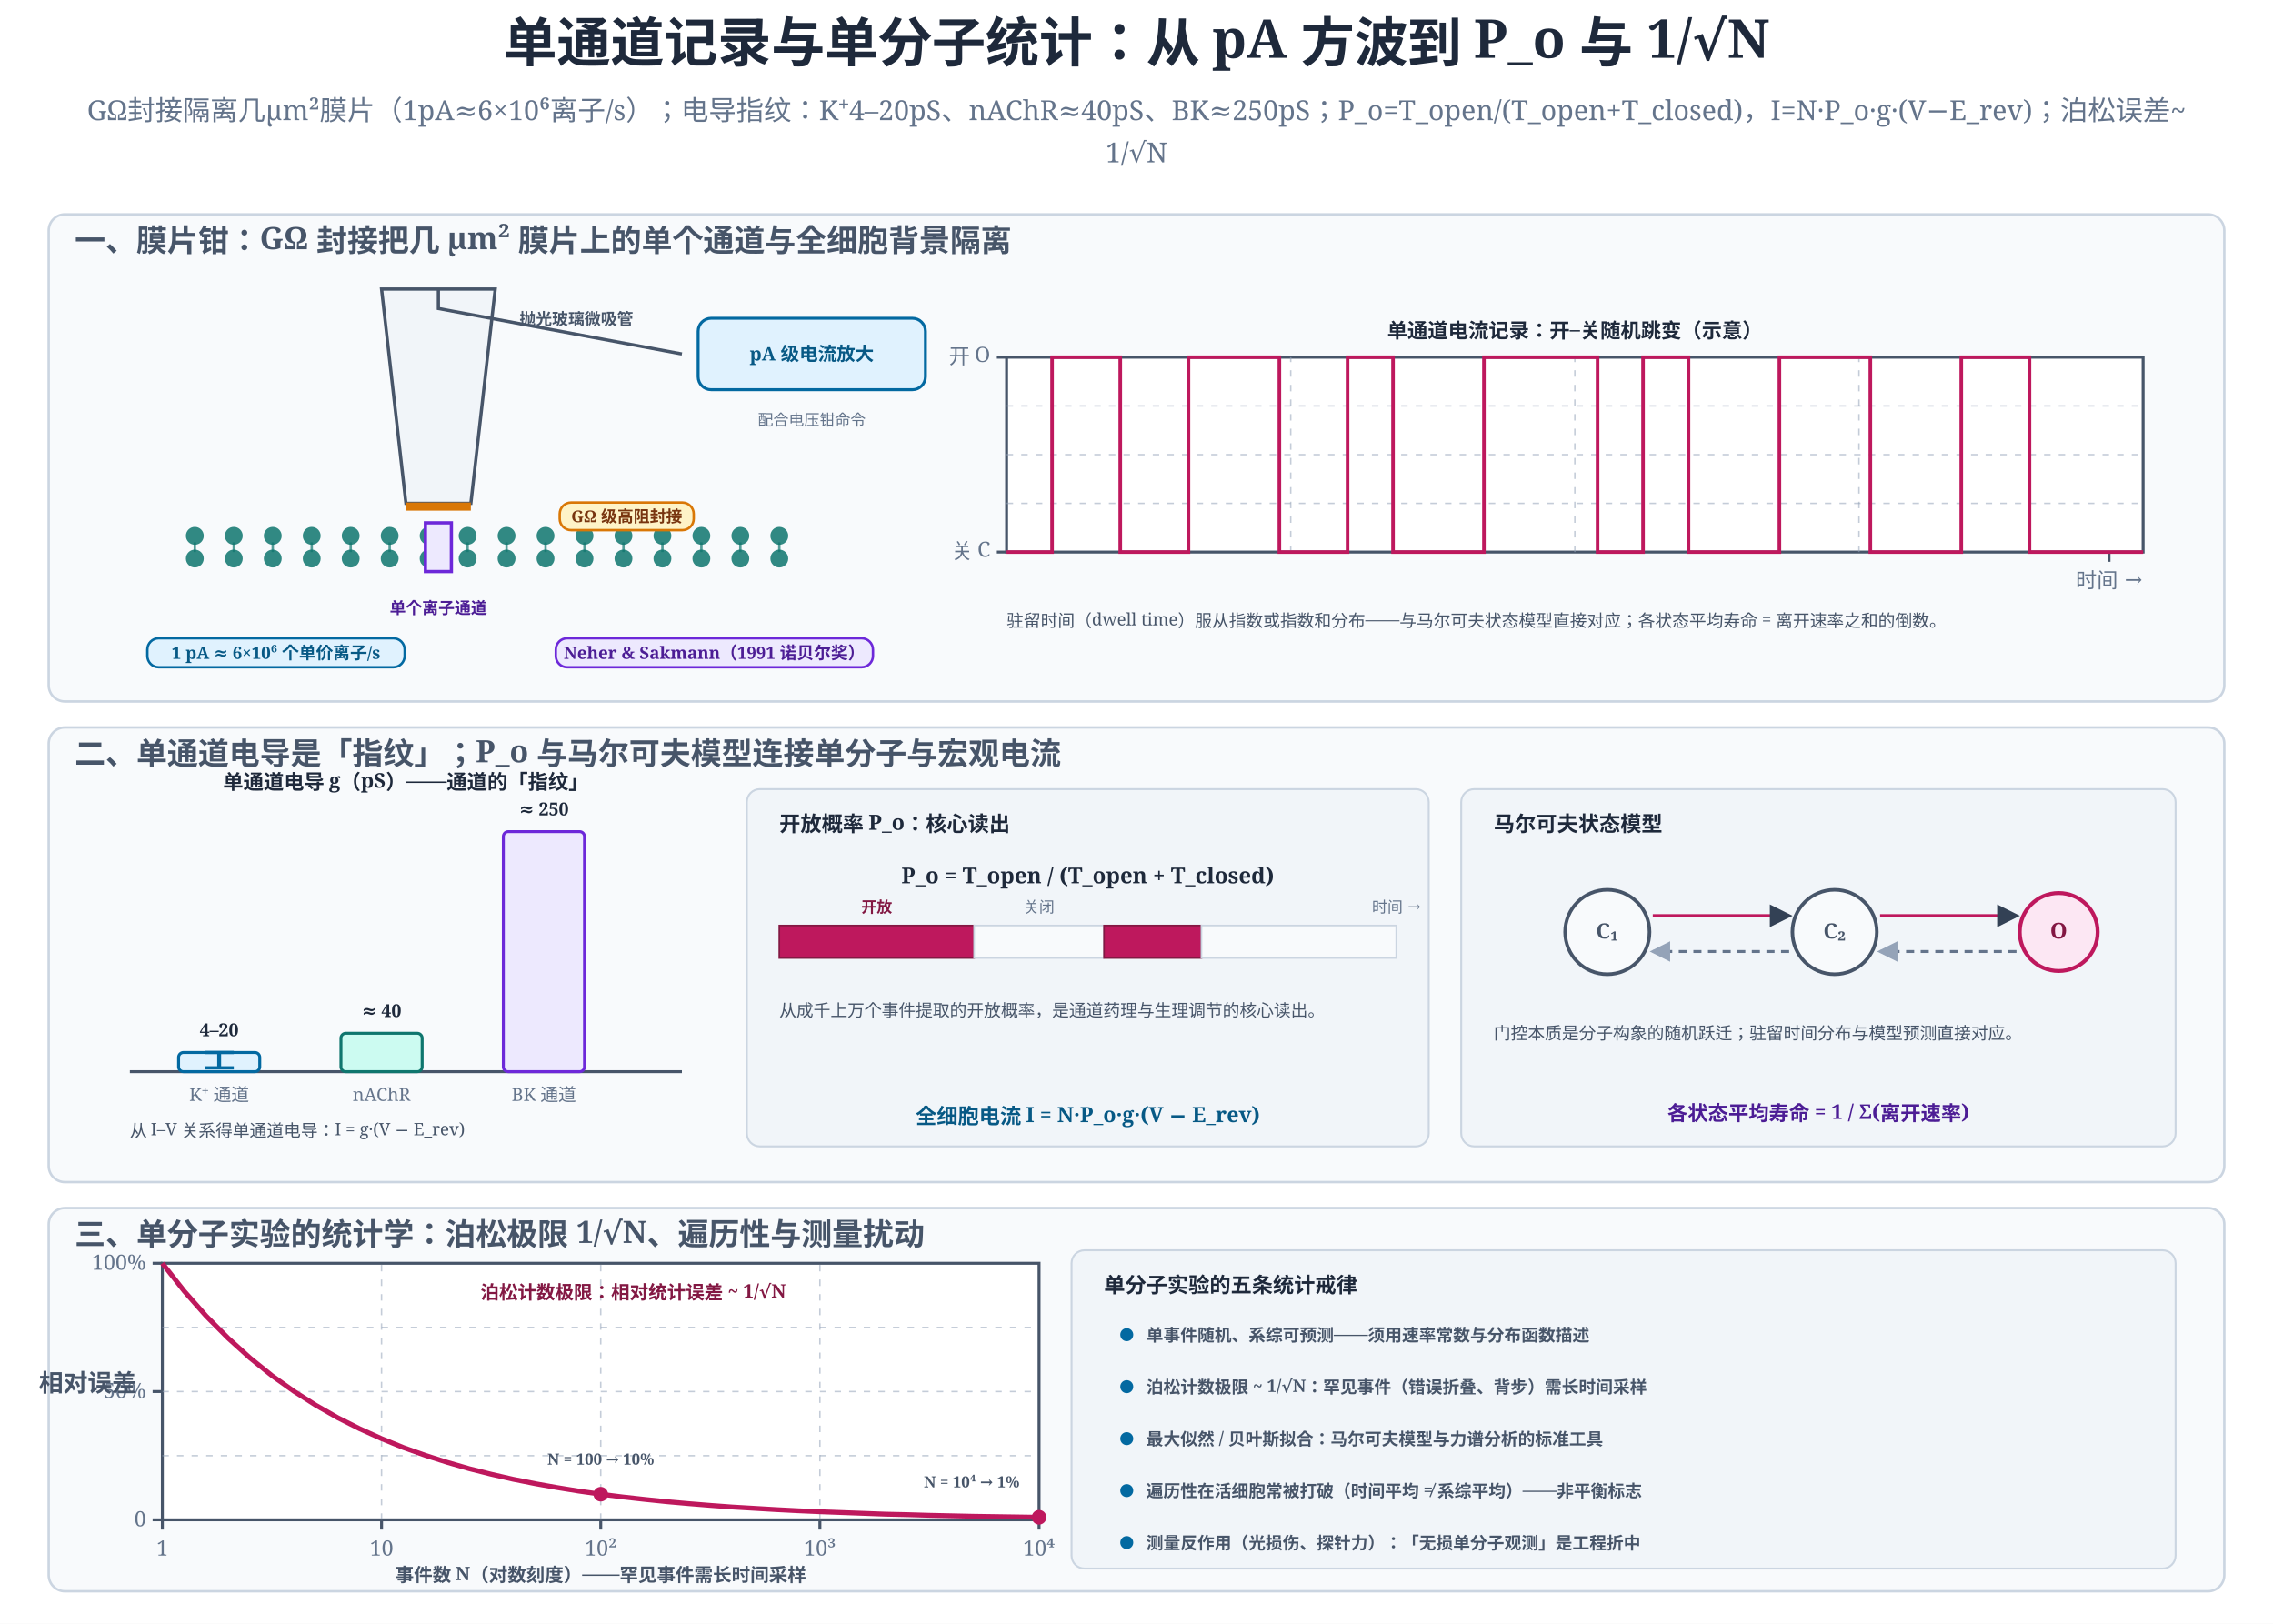
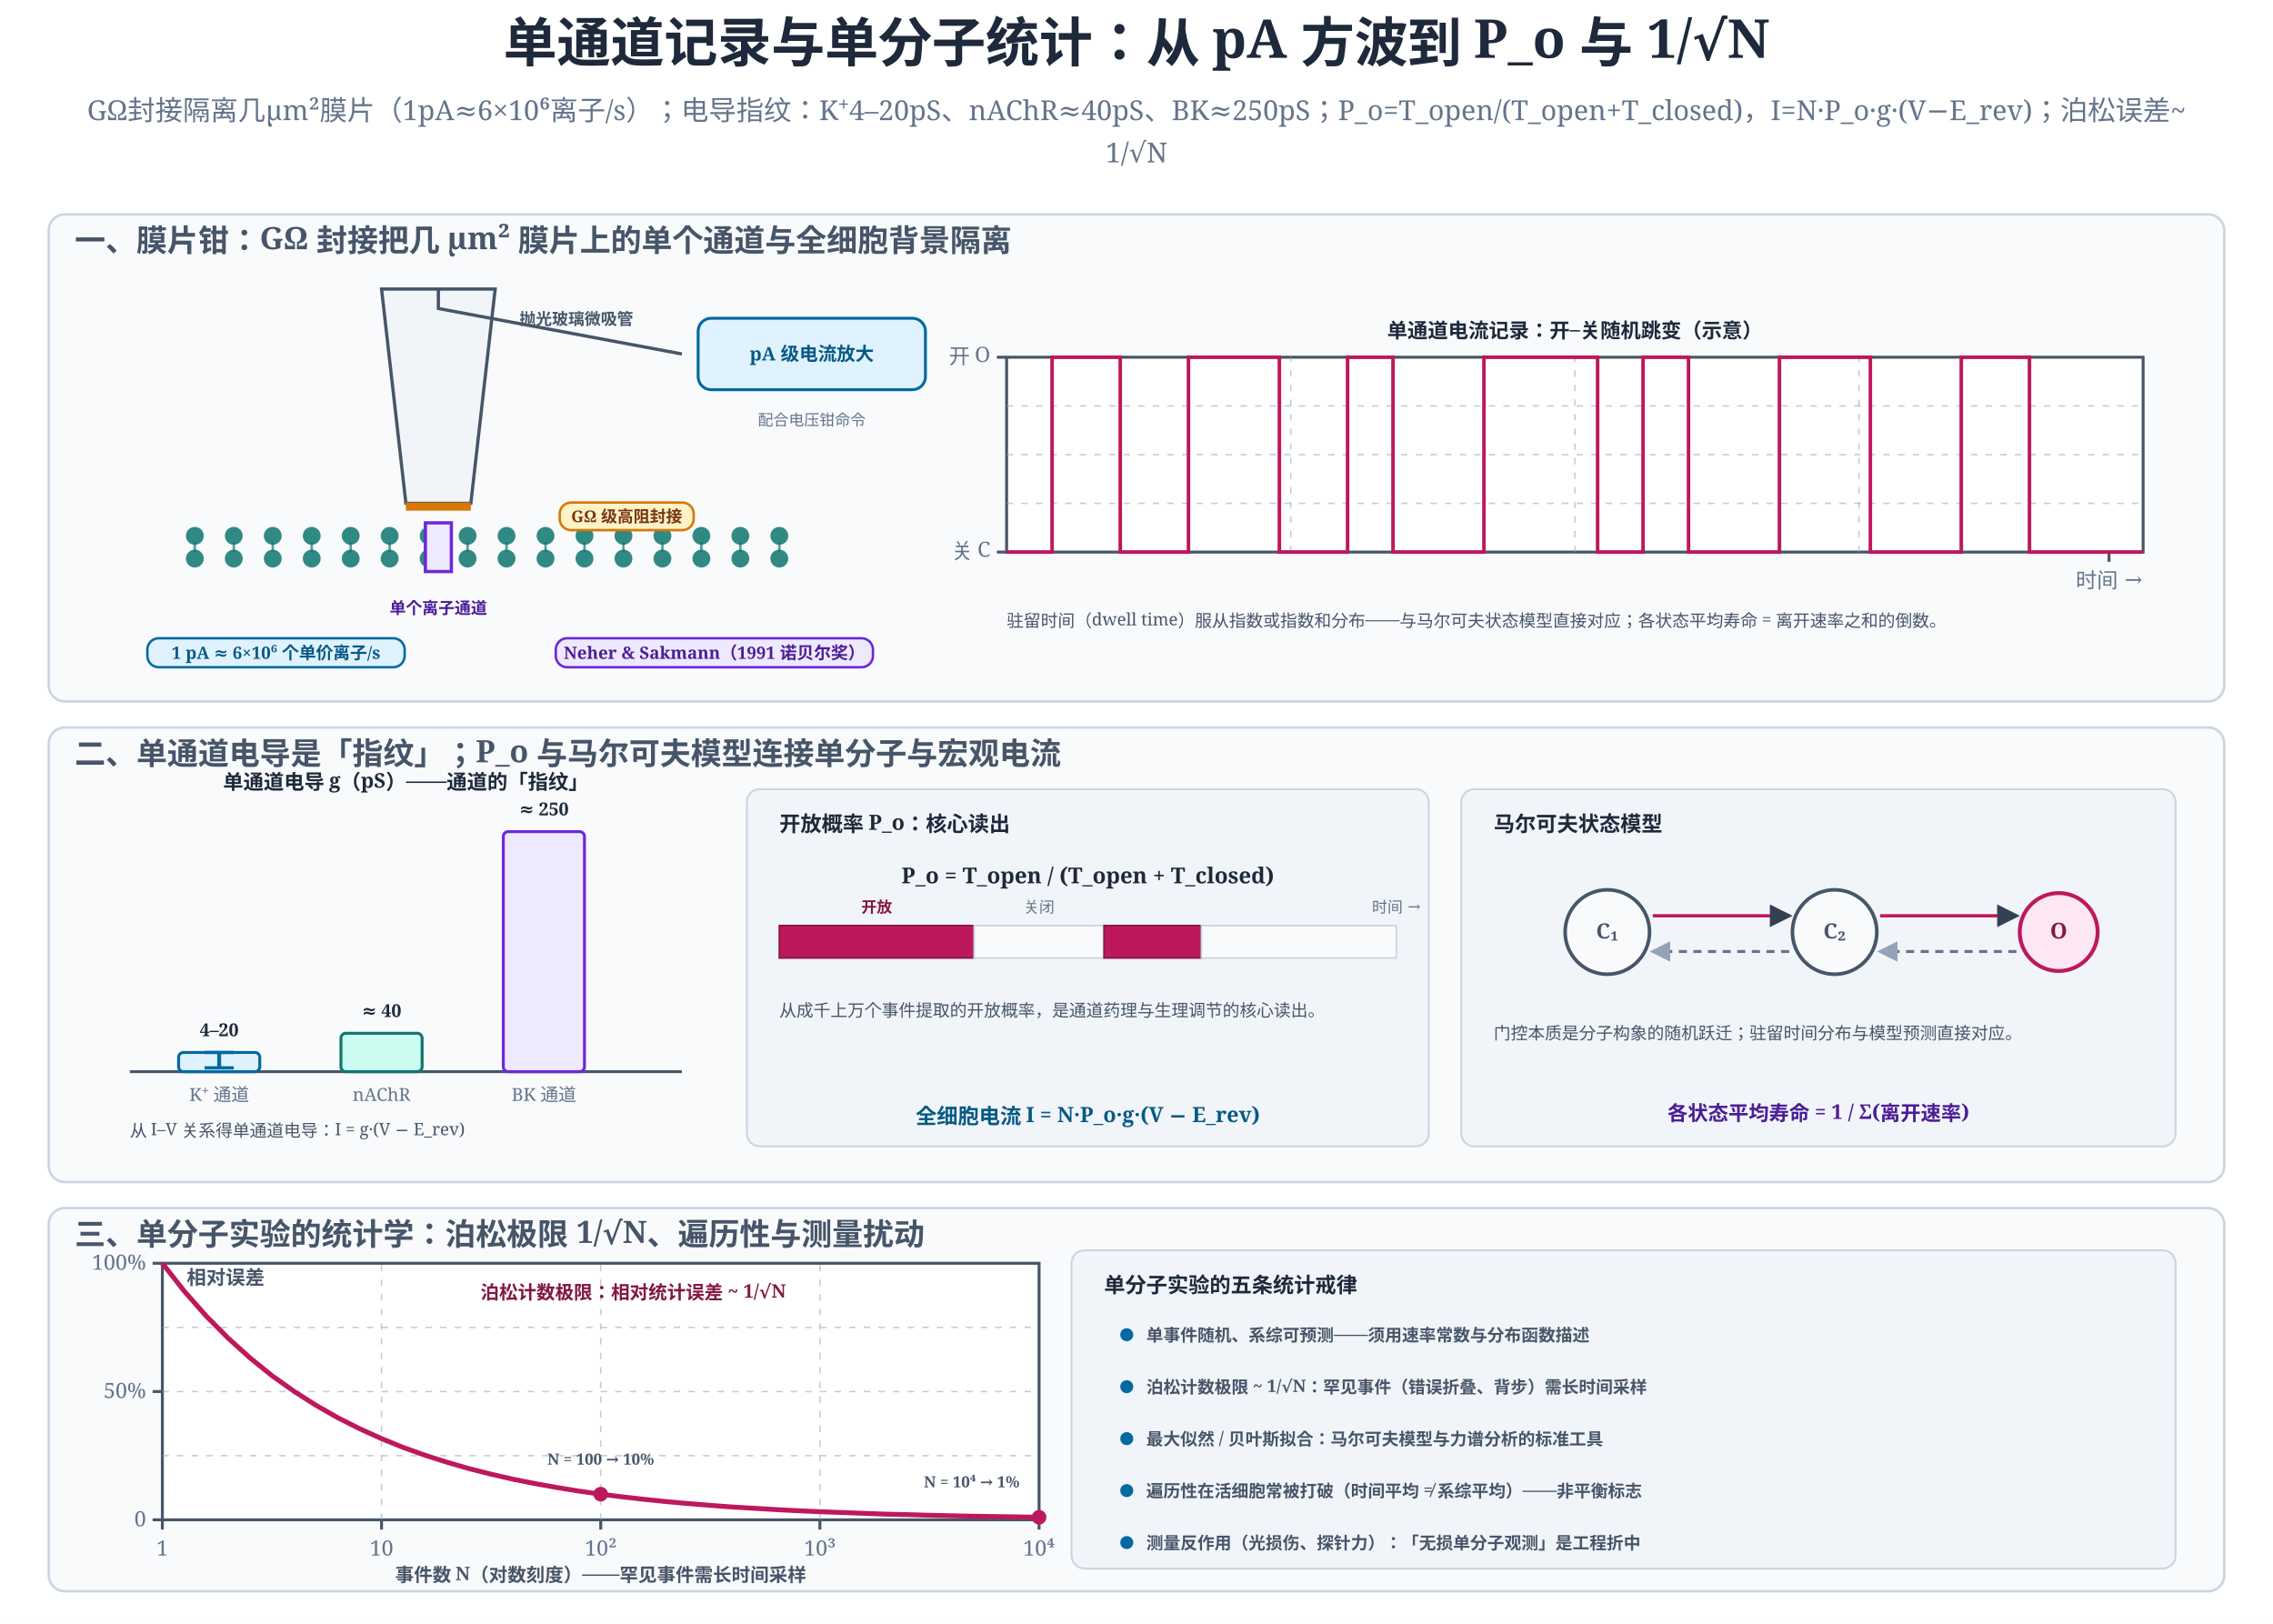
<svg xmlns="http://www.w3.org/2000/svg" width="1400" height="1000" viewBox="0 0 1400 1000" font-family="Noto Serif SC, LXGW WenKai, Songti SC, serif">
  <defs>
    <marker id="arr-ink" viewBox="0 0 10 10" refX="8.5" refY="5" markerWidth="7" markerHeight="7" orient="auto-start-reverse">
      <path d="M0,0 L10,5 L0,10 z" fill="#334155" />
    </marker>
    <marker id="arr-dna" viewBox="0 0 10 10" refX="8.5" refY="5" markerWidth="7" markerHeight="7" orient="auto-start-reverse">
      <path d="M0,0 L10,5 L0,10 z" fill="#0f766e" />
    </marker>
    <marker id="arr-rna" viewBox="0 0 10 10" refX="8.5" refY="5" markerWidth="7" markerHeight="7" orient="auto-start-reverse">
      <path d="M0,0 L10,5 L0,10 z" fill="#b45309" />
    </marker>
    <marker id="arr-pro" viewBox="0 0 10 10" refX="8.5" refY="5" markerWidth="7" markerHeight="7" orient="auto-start-reverse">
      <path d="M0,0 L10,5 L0,10 z" fill="#6d28d9" />
    </marker>
    <marker id="arr-enz" viewBox="0 0 10 10" refX="8.5" refY="5" markerWidth="7" markerHeight="7" orient="auto-start-reverse">
      <path d="M0,0 L10,5 L0,10 z" fill="#be185d" />
    </marker>
    <marker id="arr-acc" viewBox="0 0 10 10" refX="8.5" refY="5" markerWidth="7" markerHeight="7" orient="auto-start-reverse">
      <path d="M0,0 L10,5 L0,10 z" fill="#0369a1" />
    </marker>
    <marker id="arr-ok" viewBox="0 0 10 10" refX="8.5" refY="5" markerWidth="7" markerHeight="7" orient="auto-start-reverse">
      <path d="M0,0 L10,5 L0,10 z" fill="#059669" />
    </marker>
    <marker id="arr-warn" viewBox="0 0 10 10" refX="8.5" refY="5" markerWidth="7" markerHeight="7" orient="auto-start-reverse">
      <path d="M0,0 L10,5 L0,10 z" fill="#b45309" />
    </marker>
    <marker id="arr-bad" viewBox="0 0 10 10" refX="8.5" refY="5" markerWidth="7" markerHeight="7" orient="auto-start-reverse">
      <path d="M0,0 L10,5 L0,10 z" fill="#dc2626" />
    </marker>
    <marker id="arr-mute" viewBox="0 0 10 10" refX="8.5" refY="5" markerWidth="7" markerHeight="7" orient="auto-start-reverse">
      <path d="M0,0 L10,5 L0,10 z" fill="#94a3b8" />
    </marker>
  </defs>
  <rect x="0" y="0" width="1400" height="1000" fill="#ffffff" />
  <text x="700" y="38" text-anchor="middle" font-size="33" font-weight="700" fill="#1e293b">单通道记录与单分子统计：从 pA 方波到 P_o 与 1/√N</text>
  <text x="700" y="74" text-anchor="middle" font-size="17" fill="#64748b">GΩ封接隔离几μm²膜片（1pA≈6×10⁶离子/s）；电导指纹：K⁺4–20pS、nAChR≈40pS、BK≈250pS；P_o=T_open/(T_open+T_closed)，I=N·P_o·g·(V−E_rev)；泊松误差~</text>
  <text x="700" y="100" text-anchor="middle" font-size="17" fill="#64748b">1/√N</text>
  <rect x="30" y="132" width="1340" height="300" rx="10" fill="#f8fafc" stroke="#cbd5e1" stroke-width="1.5" />
  <text x="46" y="154.84" font-size="19" fill="#475569" font-weight="700">一、膜片钳：GΩ 封接把几 μm² 膜片上的单个通道与全细胞背景隔离</text>
  <polygon points="235,178 305,178 290,310 250,310" fill="#f1f5f9" stroke="#475569" stroke-width="2" />
  <text x="320" y="200" font-size="10" fill="#475569" font-weight="600">抛光玻璃微吸管</text>
  <polyline points="270,178 270,190 420,218" fill="none" stroke="#475569" stroke-width="2" />
  <rect x="430" y="196" width="140" height="44" rx="8" fill="#e0f2fe" stroke="#0369a1" stroke-width="1.8" />
  <text x="500" y="222" font-size="11.5" fill="#075985" text-anchor="middle" font-weight="700">pA 级电流放大</text>
  <text x="500" y="262" font-size="9.5" fill="#64748b" text-anchor="middle">配合电压钳命令</text>
  <g>
    <circle cx="120" cy="330" r="5.5" fill="#0f766e" fill-opacity="0.85" />
    <line x1="120" y1="334" x2="120" y2="340" stroke="#0f766e" stroke-width="1.5" stroke-opacity="0.7" />
    <circle cx="120" cy="344" r="5.5" fill="#0f766e" fill-opacity="0.85" />
    <circle cx="144" cy="330" r="5.5" fill="#0f766e" fill-opacity="0.85" />
    <line x1="144" y1="334" x2="144" y2="340" stroke="#0f766e" stroke-width="1.5" stroke-opacity="0.7" />
    <circle cx="144" cy="344" r="5.5" fill="#0f766e" fill-opacity="0.85" />
    <circle cx="168" cy="330" r="5.5" fill="#0f766e" fill-opacity="0.85" />
    <line x1="168" y1="334" x2="168" y2="340" stroke="#0f766e" stroke-width="1.5" stroke-opacity="0.7" />
    <circle cx="168" cy="344" r="5.5" fill="#0f766e" fill-opacity="0.85" />
    <circle cx="192" cy="330" r="5.5" fill="#0f766e" fill-opacity="0.85" />
    <line x1="192" y1="334" x2="192" y2="340" stroke="#0f766e" stroke-width="1.5" stroke-opacity="0.7" />
    <circle cx="192" cy="344" r="5.5" fill="#0f766e" fill-opacity="0.85" />
    <circle cx="216" cy="330" r="5.5" fill="#0f766e" fill-opacity="0.85" />
    <line x1="216" y1="334" x2="216" y2="340" stroke="#0f766e" stroke-width="1.5" stroke-opacity="0.7" />
    <circle cx="216" cy="344" r="5.5" fill="#0f766e" fill-opacity="0.85" />
    <circle cx="240" cy="330" r="5.5" fill="#0f766e" fill-opacity="0.85" />
    <line x1="240" y1="334" x2="240" y2="340" stroke="#0f766e" stroke-width="1.5" stroke-opacity="0.7" />
    <circle cx="240" cy="344" r="5.5" fill="#0f766e" fill-opacity="0.85" />
    <circle cx="264" cy="330" r="5.5" fill="#0f766e" fill-opacity="0.85" />
    <line x1="264" y1="334" x2="264" y2="340" stroke="#0f766e" stroke-width="1.5" stroke-opacity="0.7" />
    <circle cx="264" cy="344" r="5.5" fill="#0f766e" fill-opacity="0.85" />
    <circle cx="288" cy="330" r="5.5" fill="#0f766e" fill-opacity="0.85" />
    <line x1="288" y1="334" x2="288" y2="340" stroke="#0f766e" stroke-width="1.5" stroke-opacity="0.7" />
    <circle cx="288" cy="344" r="5.5" fill="#0f766e" fill-opacity="0.85" />
    <circle cx="312" cy="330" r="5.5" fill="#0f766e" fill-opacity="0.85" />
    <line x1="312" y1="334" x2="312" y2="340" stroke="#0f766e" stroke-width="1.5" stroke-opacity="0.7" />
    <circle cx="312" cy="344" r="5.5" fill="#0f766e" fill-opacity="0.85" />
    <circle cx="336" cy="330" r="5.5" fill="#0f766e" fill-opacity="0.85" />
    <line x1="336" y1="334" x2="336" y2="340" stroke="#0f766e" stroke-width="1.5" stroke-opacity="0.7" />
    <circle cx="336" cy="344" r="5.5" fill="#0f766e" fill-opacity="0.85" />
    <circle cx="360" cy="330" r="5.5" fill="#0f766e" fill-opacity="0.85" />
    <line x1="360" y1="334" x2="360" y2="340" stroke="#0f766e" stroke-width="1.5" stroke-opacity="0.7" />
    <circle cx="360" cy="344" r="5.5" fill="#0f766e" fill-opacity="0.85" />
    <circle cx="384" cy="330" r="5.5" fill="#0f766e" fill-opacity="0.85" />
    <line x1="384" y1="334" x2="384" y2="340" stroke="#0f766e" stroke-width="1.5" stroke-opacity="0.7" />
    <circle cx="384" cy="344" r="5.5" fill="#0f766e" fill-opacity="0.85" />
    <circle cx="408" cy="330" r="5.5" fill="#0f766e" fill-opacity="0.85" />
    <line x1="408" y1="334" x2="408" y2="340" stroke="#0f766e" stroke-width="1.5" stroke-opacity="0.7" />
    <circle cx="408" cy="344" r="5.5" fill="#0f766e" fill-opacity="0.85" />
    <circle cx="432" cy="330" r="5.5" fill="#0f766e" fill-opacity="0.85" />
    <line x1="432" y1="334" x2="432" y2="340" stroke="#0f766e" stroke-width="1.5" stroke-opacity="0.7" />
    <circle cx="432" cy="344" r="5.5" fill="#0f766e" fill-opacity="0.85" />
    <circle cx="456" cy="330" r="5.5" fill="#0f766e" fill-opacity="0.85" />
    <line x1="456" y1="334" x2="456" y2="340" stroke="#0f766e" stroke-width="1.5" stroke-opacity="0.7" />
    <circle cx="456" cy="344" r="5.5" fill="#0f766e" fill-opacity="0.85" />
    <circle cx="480" cy="330" r="5.5" fill="#0f766e" fill-opacity="0.85" />
    <line x1="480" y1="334" x2="480" y2="340" stroke="#0f766e" stroke-width="1.5" stroke-opacity="0.7" />
    <circle cx="480" cy="344" r="5.5" fill="#0f766e" fill-opacity="0.85" />
  </g>
  <line x1="250" y1="312" x2="290" y2="312" stroke="#d97706" stroke-width="5" />
  <rect x="344.731" y="309.5" width="82.538" height="17" rx="7" fill="#fef3c7" stroke="#d97706" stroke-width="1.5" />
  <text x="386" y="321.6" font-size="10" fill="#78350f" text-anchor="middle" font-weight="700">GΩ 级高阻封接</text>
  <rect x="262" y="322" width="16" height="30" fill="#ede9fe" stroke="#6d28d9" stroke-width="2" />
  <text x="270" y="378" font-size="10" fill="#4c1d95" text-anchor="middle" font-weight="700">单个离子通道</text>
  <rect x="90.757" y="393.075" width="158.487" height="17.85" rx="7" fill="#e0f2fe" stroke="#0369a1" stroke-width="1.5" />
  <text x="170" y="405.78" font-size="10.5" fill="#075985" text-anchor="middle" font-weight="700">1 pA ≈ 6×10⁶ 个单价离子/s</text>
  <rect x="342.317" y="393.075" width="195.366" height="17.85" rx="7" fill="#ede9fe" stroke="#6d28d9" stroke-width="1.5" />
  <text x="440" y="405.78" font-size="10.5" fill="#4c1d95" text-anchor="middle" font-weight="700">Neher &amp; Sakmann（1991 诺贝尔奖）</text>
  <text x="970" y="208" font-size="12.5" fill="#1e293b" text-anchor="middle" font-weight="700">单通道电流记录：开–关随机跳变（示意）</text>
  <rect x="620" y="220" width="700" height="120" fill="#ffffff" stroke="#475569" stroke-width="1.8" />
  <line x1="620" y1="310" x2="1320" y2="310" stroke="#94a3b8" stroke-width="0.9" stroke-dasharray="4 5" opacity="0.55" />
  <line x1="795" y1="340" x2="795" y2="220" stroke="#94a3b8" stroke-width="0.9" stroke-dasharray="4 5" opacity="0.55" />
  <line x1="620" y1="280" x2="1320" y2="280" stroke="#94a3b8" stroke-width="0.9" stroke-dasharray="4 5" opacity="0.55" />
  <line x1="970" y1="340" x2="970" y2="220" stroke="#94a3b8" stroke-width="0.9" stroke-dasharray="4 5" opacity="0.55" />
  <line x1="620" y1="250" x2="1320" y2="250" stroke="#94a3b8" stroke-width="0.9" stroke-dasharray="4 5" opacity="0.55" />
  <line x1="1145" y1="340" x2="1145" y2="220" stroke="#94a3b8" stroke-width="0.9" stroke-dasharray="4 5" opacity="0.55" />
  <line x1="1299" y1="340" x2="1299" y2="346" stroke="#475569" stroke-width="1.8" />
  <text x="1299" y="362" font-size="13" fill="#64748b" text-anchor="middle">时间 →</text>
  <line x1="614" y1="340" x2="620" y2="340" stroke="#475569" stroke-width="1.8" />
  <text x="610" y="344" font-size="13" fill="#64748b" text-anchor="end">关 C</text>
  <line x1="614" y1="220" x2="620" y2="220" stroke="#475569" stroke-width="1.8" />
  <text x="610" y="224" font-size="13" fill="#64748b" text-anchor="end">开 O</text>
  <path d="M620.0,340.0 L648.0,340.0 L648.0,220.0 L690.0,220.0 L690.0,340.0 L732.0,340.0 L732.0,220.0 L788.0,220.0 L788.0,340.0 L830.0,340.0 L830.0,220.0 L858.0,220.0 L858.0,340.0 L914.0,340.0 L914.0,220.0 L984.0,220.0 L984.0,340.0 L1012.0,340.0 L1012.0,220.0 L1040.0,220.0 L1040.0,340.0 L1096.0,340.0 L1096.0,220.0 L1152.0,220.0 L1152.0,340.0 L1208.0,340.0 L1208.0,220.0 L1250.0,220.0 L1250.0,340.0 L1320.0,340.0" fill="none" stroke="#be185d" stroke-width="2.2" />
  <text x="620" y="386" font-size="10.5" fill="#475569">驻留时间（dwell time）服从指数或指数和分布——与马尔可夫状态模型直接对应；各状态平均寿命 = 离开速率之和的倒数。</text>
  <rect x="30" y="448" width="1340" height="280" rx="10" fill="#f8fafc" stroke="#cbd5e1" stroke-width="1.5" />
  <text x="46" y="470.84" font-size="19" fill="#475569" font-weight="700">二、单通道电导是「指纹」；P_o 与马尔可夫模型连接单分子与宏观电流</text>
  <text x="250" y="486" font-size="12.5" fill="#1e293b" text-anchor="middle" font-weight="700">单通道电导 g（pS）——通道的「指纹」</text>
  <line x1="80" y1="660" x2="420" y2="660" stroke="#475569" stroke-width="1.8" />
  <rect x="110" y="648.174" width="50" height="11.826" rx="3" fill="#e0f2fe" stroke="#0369a1" stroke-width="1.8" />
  <line x1="135" y1="657.635" x2="135" y2="648.174" stroke="#0369a1" stroke-width="2.4" />
  <line x1="126" y1="657.635" x2="144" y2="657.635" stroke="#0369a1" stroke-width="2" />
  <line x1="126" y1="648.174" x2="144" y2="648.174" stroke="#0369a1" stroke-width="2" />
  <text x="135" y="638.174" font-size="11" fill="#1e293b" text-anchor="middle" font-weight="700">4–20</text>
  <text x="135" y="678" font-size="11" fill="#64748b" text-anchor="middle">K⁺ 通道</text>
  <rect x="210" y="636.348" width="50" height="23.652" rx="3" fill="#ccfbf1" stroke="#0f766e" stroke-width="1.8" />
  <text x="235" y="626.348" font-size="11" fill="#1e293b" text-anchor="middle" font-weight="700">≈ 40</text>
  <text x="235" y="678" font-size="11" fill="#64748b" text-anchor="middle">nAChR</text>
  <rect x="310" y="512.174" width="50" height="147.826" rx="3" fill="#ede9fe" stroke="#6d28d9" stroke-width="1.8" />
  <text x="335" y="502.174" font-size="11" fill="#1e293b" text-anchor="middle" font-weight="700">≈ 250</text>
  <text x="335" y="678" font-size="11" fill="#64748b" text-anchor="middle">BK 通道</text>
  <text x="80" y="700" font-size="10.5" fill="#475569">从 I–V 关系得单通道电导：I = g·(V − E_rev)</text>
  <rect x="460" y="486" width="420" height="220" rx="8" fill="#f1f5f9" stroke="#cbd5e1" stroke-width="1.2" />
  <text x="480" y="512" font-size="13" fill="#1e293b" font-weight="700">开放概率 P_o：核心读出</text>
  <text x="670" y="544" font-size="13.5" fill="#1e293b" text-anchor="middle" font-weight="700">P_o = T_open / (T_open + T_closed)</text>
  <rect x="480" y="570" width="120" height="20" fill="#be185d" stroke="#831843" stroke-width="1" />
  <rect x="600" y="570" width="80" height="20" fill="#f8fafc" stroke="#cbd5e1" stroke-width="1" />
  <rect x="680" y="570" width="60" height="20" fill="#be185d" stroke="#831843" stroke-width="1" />
  <rect x="740" y="570" width="120" height="20" fill="#f8fafc" stroke="#cbd5e1" stroke-width="1" />
  <text x="540" y="562" font-size="9.5" fill="#831843" text-anchor="middle" font-weight="700">开放</text>
  <text x="640" y="562" font-size="9.5" fill="#64748b" text-anchor="middle">关闭</text>
  <text x="860" y="562" font-size="9.5" fill="#64748b" text-anchor="middle">时间 →</text>
  <text x="480" y="626" font-size="10.5" fill="#475569">从成千上万个事件提取的开放概率，是通道药理与生理调节的核心读出。</text>
  <text x="670" y="692" font-size="13" fill="#075985" text-anchor="middle" font-weight="700">全细胞电流 I = N·P_o·g·(V − E_rev)</text>
  <rect x="900" y="486" width="440" height="220" rx="8" fill="#f1f5f9" stroke="#cbd5e1" stroke-width="1.2" />
  <text x="920" y="512" font-size="13" fill="#1e293b" font-weight="700">马尔可夫状态模型</text>
  <circle cx="990" cy="574" r="26" fill="#f8fafc" stroke="#475569" stroke-width="2.2" />
  <text x="990" y="578" font-size="13" fill="#475569" text-anchor="middle" font-weight="700">C₁</text>
  <circle cx="1130" cy="574" r="26" fill="#f8fafc" stroke="#475569" stroke-width="2.2" />
  <text x="1130" y="578" font-size="13" fill="#475569" text-anchor="middle" font-weight="700">C₂</text>
  <circle cx="1268" cy="574" r="24" fill="#fce7f3" stroke="#be185d" stroke-width="2.4" />
  <text x="1268" y="578" font-size="13.5" fill="#831843" text-anchor="middle" font-weight="700">O</text>
  <line x1="1018" y1="564" x2="1102" y2="564" stroke="#be185d" stroke-width="2" marker-end="url(#arr-ink)" />
  <line x1="1102" y1="586" x2="1018" y2="586" stroke="#64748b" stroke-width="1.8" stroke-dasharray="5 4" marker-end="url(#arr-mute)" />
  <line x1="1158" y1="564" x2="1242" y2="564" stroke="#be185d" stroke-width="2" marker-end="url(#arr-ink)" />
  <line x1="1242" y1="586" x2="1158" y2="586" stroke="#64748b" stroke-width="1.8" stroke-dasharray="5 4" marker-end="url(#arr-mute)" />
  <text x="920" y="640" font-size="10.5" fill="#475569">门控本质是分子构象的随机跃迁；驻留时间分布与模型预测直接对应。</text>
  <text x="1120" y="690" font-size="12.5" fill="#4c1d95" text-anchor="middle" font-weight="700">各状态平均寿命 = 1 / Σ(离开速率)</text>
  <rect x="30" y="744" width="1340" height="236" rx="10" fill="#f8fafc" stroke="#cbd5e1" stroke-width="1.5" />
  <text x="46" y="766.84" font-size="19" fill="#475569" font-weight="700">三、单分子实验的统计学：泊松极限 1/√N、遍历性与测量扰动</text>
  <rect x="100" y="778" width="540" height="158" fill="#ffffff" stroke="#475569" stroke-width="1.8" />
  <line x1="100" y1="896.5" x2="640" y2="896.5" stroke="#94a3b8" stroke-width="0.9" stroke-dasharray="4 5" opacity="0.55" />
  <line x1="235" y1="936" x2="235" y2="778" stroke="#94a3b8" stroke-width="0.9" stroke-dasharray="4 5" opacity="0.55" />
  <line x1="100" y1="857" x2="640" y2="857" stroke="#94a3b8" stroke-width="0.9" stroke-dasharray="4 5" opacity="0.55" />
  <line x1="370" y1="936" x2="370" y2="778" stroke="#94a3b8" stroke-width="0.9" stroke-dasharray="4 5" opacity="0.55" />
  <line x1="100" y1="817.5" x2="640" y2="817.5" stroke="#94a3b8" stroke-width="0.9" stroke-dasharray="4 5" opacity="0.55" />
  <line x1="505" y1="936" x2="505" y2="778" stroke="#94a3b8" stroke-width="0.9" stroke-dasharray="4 5" opacity="0.55" />
  <line x1="100" y1="936" x2="100" y2="942" stroke="#475569" stroke-width="1.8" />
  <text x="100" y="958" font-size="13" fill="#64748b" text-anchor="middle">1</text>
  <line x1="235" y1="936" x2="235" y2="942" stroke="#475569" stroke-width="1.8" />
  <text x="235" y="958" font-size="13" fill="#64748b" text-anchor="middle">10</text>
  <line x1="370" y1="936" x2="370" y2="942" stroke="#475569" stroke-width="1.8" />
  <text x="370" y="958" font-size="13" fill="#64748b" text-anchor="middle">10²</text>
  <line x1="505" y1="936" x2="505" y2="942" stroke="#475569" stroke-width="1.8" />
  <text x="505" y="958" font-size="13" fill="#64748b" text-anchor="middle">10³</text>
  <line x1="640" y1="936" x2="640" y2="942" stroke="#475569" stroke-width="1.8" />
  <text x="640" y="958" font-size="13" fill="#64748b" text-anchor="middle">10⁴</text>
  <line x1="94" y1="936" x2="100" y2="936" stroke="#475569" stroke-width="1.8" />
  <text x="90" y="940" font-size="13" fill="#64748b" text-anchor="end">0</text>
  <line x1="94" y1="857" x2="100" y2="857" stroke="#475569" stroke-width="1.8" />
  <text x="90" y="861" font-size="13" fill="#64748b" text-anchor="end">50%</text>
  <line x1="94" y1="778" x2="100" y2="778" stroke="#475569" stroke-width="1.8" />
  <text x="90" y="782" font-size="13" fill="#64748b" text-anchor="end">100%</text>
-   <text x="54" y="857" font-size="15" fill="#475569" text-anchor="middle" font-weight="600">相对误差</text>
+   <text x="115" y="791" font-size="12" fill="#475569" font-weight="600">相对误差</text>
  <path d="M100.0,778.0 L113.5,795.2 L127.0,810.5 L140.5,824.1 L154.0,836.3 L167.5,847.2 L181.0,856.8 L194.5,865.4 L208.0,873.1 L221.5,879.9 L235.0,886.0 L248.5,891.5 L262.0,896.3 L275.5,900.6 L289.0,904.5 L302.5,907.9 L316.0,911.0 L329.5,913.7 L343.0,916.1 L356.5,918.3 L370.0,920.2 L383.5,921.9 L397.0,923.4 L410.5,924.8 L424.0,926.0 L437.5,927.1 L451.0,928.1 L464.5,928.9 L478.0,929.7 L491.5,930.4 L505.0,931.0 L518.5,931.5 L532.0,932.0 L545.5,932.5 L559.0,932.8 L572.5,933.2 L586.0,933.5 L599.5,933.8 L613.0,934.0 L626.5,934.2 L640.0,934.4" fill="none" stroke="#be185d" stroke-width="3" />
  <text x="390" y="800" font-size="11.5" fill="#831843" text-anchor="middle" font-weight="700">泊松计数极限：相对统计误差 ~ 1/√N</text>
  <circle cx="370" cy="920.2" r="4.5" fill="#be185d" />
  <text x="370" y="902" font-size="9.5" fill="#475569" text-anchor="middle" font-weight="700">N = 100 → 10%</text>
  <circle cx="640" cy="934.42" r="4.5" fill="#be185d" />
  <text x="628" y="916" font-size="9.5" fill="#475569" text-anchor="end" font-weight="700">N = 10⁴ → 1%</text>
  <text x="370" y="974" font-size="11.5" fill="#475569" text-anchor="middle" font-weight="600">事件数 N（对数刻度）——罕见事件需长时间采样</text>
  <rect x="660" y="770" width="680" height="196" rx="8" fill="#f1f5f9" stroke="#cbd5e1" stroke-width="1.2" />
  <text x="680" y="796" font-size="13" fill="#1e293b" font-weight="700">单分子实验的五条统计戒律</text>
  <circle cx="694" cy="822" r="4" fill="#0369a1" />
  <text x="706" y="826" font-size="10.5" fill="#475569" font-weight="600">单事件随机、系综可预测——须用速率常数与分布函数描述</text>
  <circle cx="694" cy="854" r="4" fill="#0369a1" />
  <text x="706" y="858" font-size="10.5" fill="#475569" font-weight="600">泊松计数极限 ~ 1/√N：罕见事件（错误折叠、背步）需长时间采样</text>
  <circle cx="694" cy="886" r="4" fill="#0369a1" />
  <text x="706" y="890" font-size="10.5" fill="#475569" font-weight="600">最大似然 / 贝叶斯拟合：马尔可夫模型与力谱分析的标准工具</text>
  <circle cx="694" cy="918" r="4" fill="#0369a1" />
  <text x="706" y="922" font-size="10.5" fill="#475569" font-weight="600">遍历性在活细胞常被打破（时间平均 ≠ 系综平均）——非平衡标志</text>
  <circle cx="694" cy="950" r="4" fill="#0369a1" />
  <text x="706" y="954" font-size="10.5" fill="#475569" font-weight="600">测量反作用（光损伤、探针力）：「无损单分子观测」是工程折中</text>
</svg>
